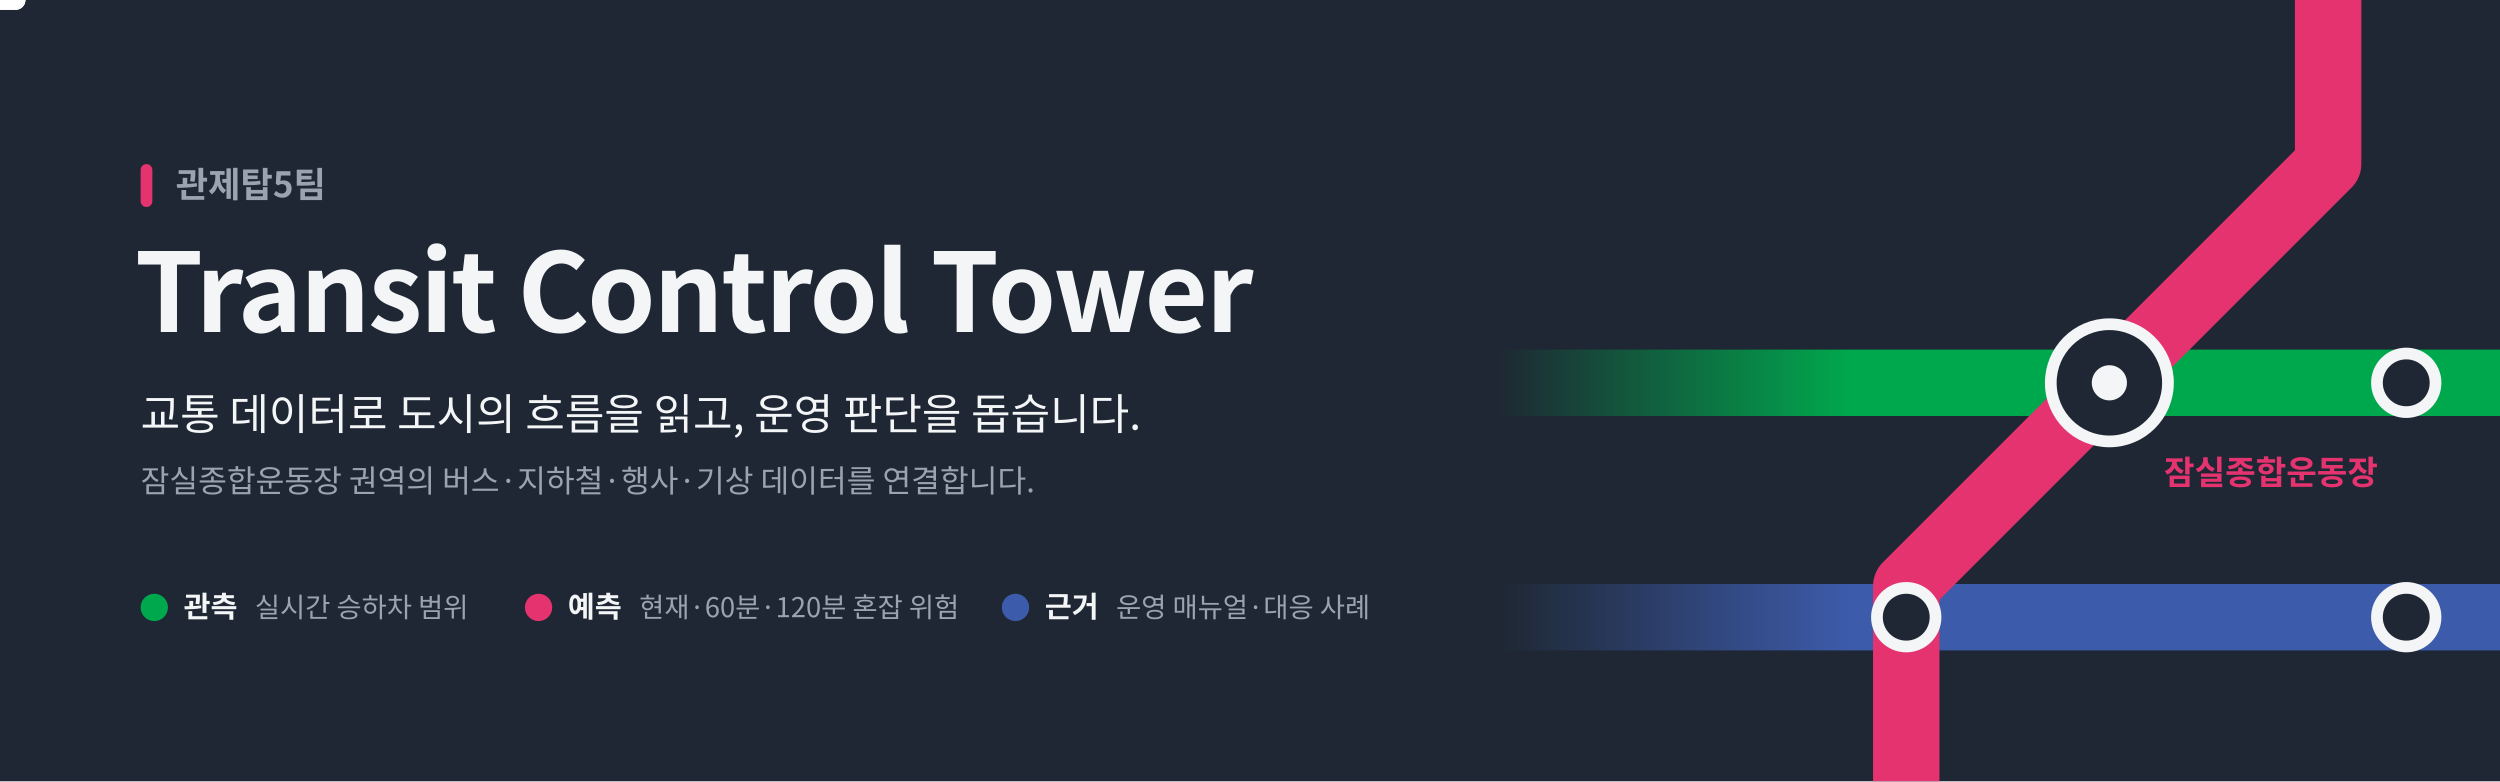
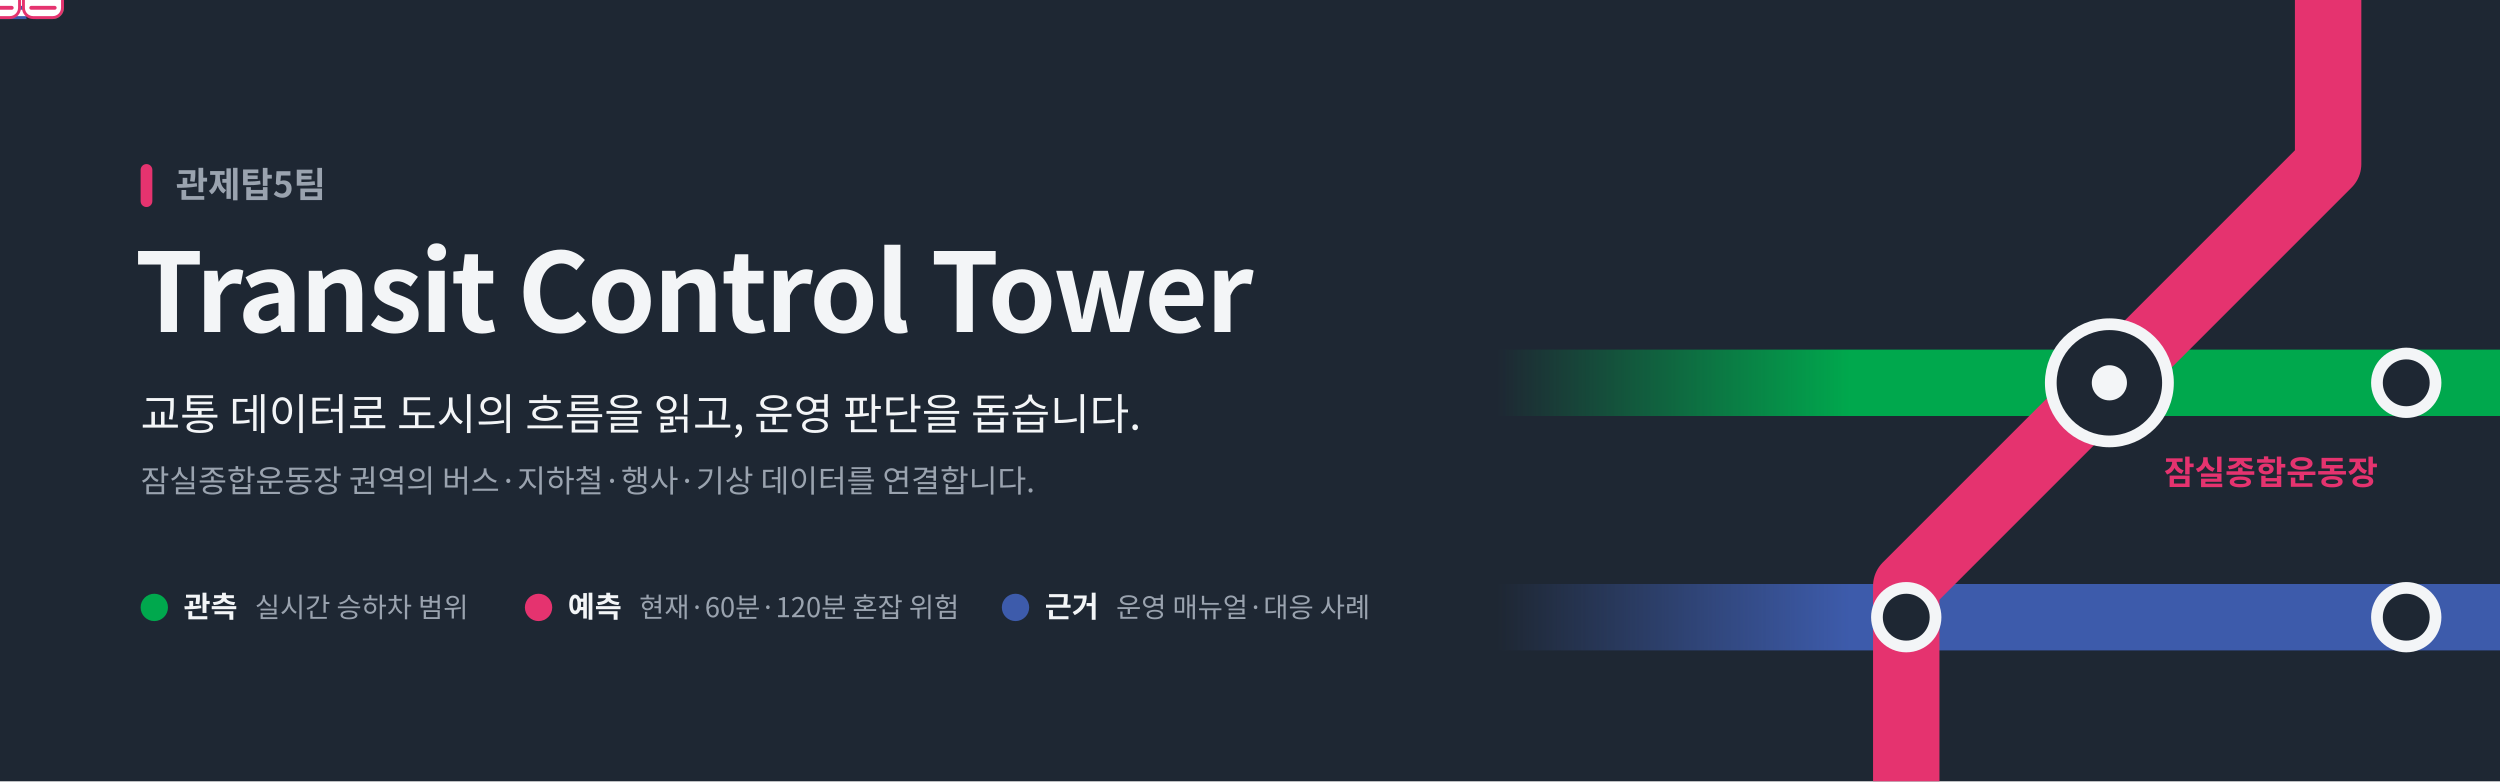
<svg xmlns="http://www.w3.org/2000/svg" width="1280" height="400" viewBox="0 0 1280 400" role="img" aria-label="Transit Control Tower — 관제탑5팀">
  <style>
    text { font-family: Pretendard, 'Pretendard Variable', 'Apple SD Gothic Neo', 'Malgun Gothic', 'Noto Sans KR', 'Noto Sans CJK KR', system-ui, sans-serif; }
    .b { font-weight: 700; }
    .xb { font-weight: 800; letter-spacing: -0.02em; }
    @media (prefers-reduced-motion: reduce) { .train { display: none; } }
    </style>
  <rect width="1280" height="400" fill="#1E2733" />
  <defs>
    <linearGradient id="fade" x1="0" x2="1" y1="0" y2="0">
      <stop offset="0.6" stop-color="#fff" stop-opacity="0" />
      <stop offset="0.74" stop-color="#fff" stop-opacity="1" />
    </linearGradient>
    <mask id="m">
      <rect width="1280" height="400" fill="url(#fade)" />
    </mask>
  </defs>
  <g mask="url(#m)" fill="none" stroke-linecap="butt" stroke-linejoin="round">
    <path d="M 700 196 H 1300" stroke="#00A84D" stroke-width="34" />
    <path d="M 700 316 H 1300" stroke="#3D5BAB" stroke-width="34" />
    <path d="M 1192 -20 V 84 L 1080 196 L 976 300 V 420" stroke="#E5336F" stroke-width="34" />
  </g>
  <g class="train">
-     <rect x="-13" y="-5" width="26" height="10" rx="5" fill="#FFFFFF" opacity="0.95" />
-     <animateMotion dur="11s" begin="0s" repeatCount="indefinite" rotate="auto" path="M 820 196 H 1300" />
+     <rect x="-32" y="-9" width="20" height="18" rx="5" fill="#FFFFFF" stroke="#00A84D" stroke-width="1.5" />
+     <rect x="-29" y="3" width="14" height="2" rx="1" fill="#00A84D" />
+     <rect x="-28" y="-5" width="5" height="5" rx="1" fill="#1E2733" />
+     <rect x="-21" y="-5" width="5" height="5" rx="1" fill="#1E2733" />
+     <rect x="-10" y="-9" width="20" height="18" rx="5" fill="#FFFFFF" stroke="#00A84D" stroke-width="1.5" />
+     <rect x="-7" y="3" width="14" height="2" rx="1" fill="#00A84D" />
+     <rect x="-6" y="-5" width="5" height="5" rx="1" fill="#1E2733" />
+     <rect x="1" y="-5" width="5" height="5" rx="1" fill="#1E2733" />
+     <rect x="12" y="-9" width="20" height="18" rx="5" fill="#FFFFFF" stroke="#00A84D" stroke-width="1.5" />
+     <rect x="15" y="3" width="14" height="2" rx="1" fill="#00A84D" />
+     <rect x="16" y="-5" width="5" height="5" rx="1" fill="#1E2733" />
+     <rect x="23" y="-5" width="5" height="5" rx="1" fill="#1E2733" />
+     <animateMotion dur="8s" begin="0s" repeatCount="indefinite" rotate="auto" path="M 900 196 H 1320" />
+     <animate attributeName="opacity" values="0;1;1;0" keyTimes="0;0.05;0.95;1" dur="8s" begin="0s" repeatCount="indefinite" />
  </g>
  <g class="train">
-     <rect x="-13" y="-5" width="26" height="10" rx="5" fill="#FFFFFF" opacity="0.95" />
-     <animateMotion dur="14s" begin="-5s" repeatCount="indefinite" rotate="auto" path="M 820 316 H 1300" />
+     <rect x="-25" y="-9" width="50" height="18" rx="5" fill="#FFFFFF" stroke="#3D5BAB" stroke-width="1.5" />
+     <rect x="-22" y="3" width="44" height="2" rx="1" fill="#3D5BAB" />
+     <rect x="-21" y="-5" width="5" height="5" rx="1" fill="#1E2733" />
+     <rect x="-14" y="-5" width="5" height="5" rx="1" fill="#1E2733" />
+     <rect x="-7" y="-5" width="5" height="5" rx="1" fill="#1E2733" />
+     <rect x="0" y="-5" width="5" height="5" rx="1" fill="#1E2733" />
+     <rect x="7" y="-5" width="5" height="5" rx="1" fill="#1E2733" />
+     <rect x="14" y="-5" width="5" height="5" rx="1" fill="#1E2733" />
+     <circle cx="-16" cy="9" r="2.5" fill="#1E2733" />
+     <circle cx="16" cy="9" r="2.5" fill="#1E2733" />
+     <animateMotion dur="10s" begin="-4s" repeatCount="indefinite" rotate="0" path="M 1320 316 H 900" />
+     <animate attributeName="opacity" values="0;1;1;0" keyTimes="0;0.05;0.95;1" dur="10s" begin="-4s" repeatCount="indefinite" />
  </g>
  <g class="train">
-     <rect x="-13" y="-5" width="26" height="10" rx="5" fill="#FFFFFF" opacity="0.95" />
-     <animateMotion dur="9s" begin="-3s" repeatCount="indefinite" rotate="auto" path="M 1192 -20 V 84 L 1080 196 L 976 300 V 420" />
+     <rect x="-32" y="-9" width="20" height="18" rx="5" fill="#FFFFFF" stroke="#E5336F" stroke-width="1.5" />
+     <rect x="-29" y="3" width="14" height="2" rx="1" fill="#E5336F" />
+     <rect x="-28" y="-5" width="5" height="5" rx="1" fill="#1E2733" />
+     <rect x="-21" y="-5" width="5" height="5" rx="1" fill="#1E2733" />
+     <rect x="-10" y="-9" width="20" height="18" rx="5" fill="#FFFFFF" stroke="#E5336F" stroke-width="1.5" />
+     <rect x="-7" y="3" width="14" height="2" rx="1" fill="#E5336F" />
+     <rect x="-6" y="-5" width="5" height="5" rx="1" fill="#1E2733" />
+     <rect x="1" y="-5" width="5" height="5" rx="1" fill="#1E2733" />
+     <rect x="12" y="-9" width="20" height="18" rx="5" fill="#FFFFFF" stroke="#E5336F" stroke-width="1.5" />
+     <rect x="15" y="3" width="14" height="2" rx="1" fill="#E5336F" />
+     <rect x="16" y="-5" width="5" height="5" rx="1" fill="#1E2733" />
+     <rect x="23" y="-5" width="5" height="5" rx="1" fill="#1E2733" />
+     <animateMotion dur="11s" begin="-3s" repeatCount="indefinite" rotate="auto" path="M 1192 -40 V 84 L 1080 196 L 976 300 V 440" />
+     <animate attributeName="opacity" values="0;1;1;0" keyTimes="0;0.05;0.95;1" dur="11s" begin="-3s" repeatCount="indefinite" />
  </g>
  <circle cx="976" cy="316" r="15" fill="#1E2733" stroke="#F3F5F7" stroke-width="6" />
  <circle cx="1232" cy="196" r="15" fill="#1E2733" stroke="#F3F5F7" stroke-width="6" />
  <circle cx="1232" cy="316" r="15" fill="#1E2733" stroke="#F3F5F7" stroke-width="6" />
  <circle cx="1080" cy="196" r="30" fill="#1E2733" stroke="#F3F5F7" stroke-width="6" />
  <circle cx="1080" cy="196" r="9.0" fill="#F3F5F7" />
  <text x="1108" y="248" font-size="17" fill="#E5336F" text-anchor="start" class="b">잠실종합운동장</text>
  <rect x="72" y="84" width="6" height="22" rx="3" fill="#E5336F" />
  <text x="90" y="101" font-size="18" fill="#9AA3AF" text-anchor="start" class="b">관제탑5팀</text>
  <text x="69" y="170" font-size="56" fill="#F3F5F7" text-anchor="start" class="xb">Transit Control Tower</text>
  <text x="72" y="220" font-size="22" fill="#F3F5F7" text-anchor="start">교통 데이터로 도시의 흐름을 읽고, 운영 판단을 돕습니다.</text>
  <text x="72" y="252" font-size="16" fill="#9AA3AF" text-anchor="start">잠실종합운동장 권역의 버스·지하철·행사·기상 데이터를 연결합니다.</text>
  <circle cx="79" cy="311" r="7" fill="#00A84D" />
  <text x="94" y="316" font-size="15" fill="#F3F5F7" text-anchor="start" class="b">관측</text>
  <text x="130.5" y="316" font-size="14" fill="#9AA3AF" text-anchor="start">실시간 승하차 범위</text>
  <circle cx="275.74" cy="311" r="7" fill="#E5336F" />
  <text x="290.74" y="316" font-size="15" fill="#F3F5F7" text-anchor="start" class="b">예측</text>
  <text x="327.24" y="316" font-size="14" fill="#9AA3AF" text-anchor="start">현재·60분·120분 혼잡 위험</text>
  <circle cx="519.94" cy="311" r="7" fill="#3D5BAB" />
  <text x="534.94" y="316" font-size="15" fill="#F3F5F7" text-anchor="start" class="b">근거</text>
  <text x="571.44" y="316" font-size="14" fill="#9AA3AF" text-anchor="start">운영 매뉴얼·대응 사례</text>
</svg>
